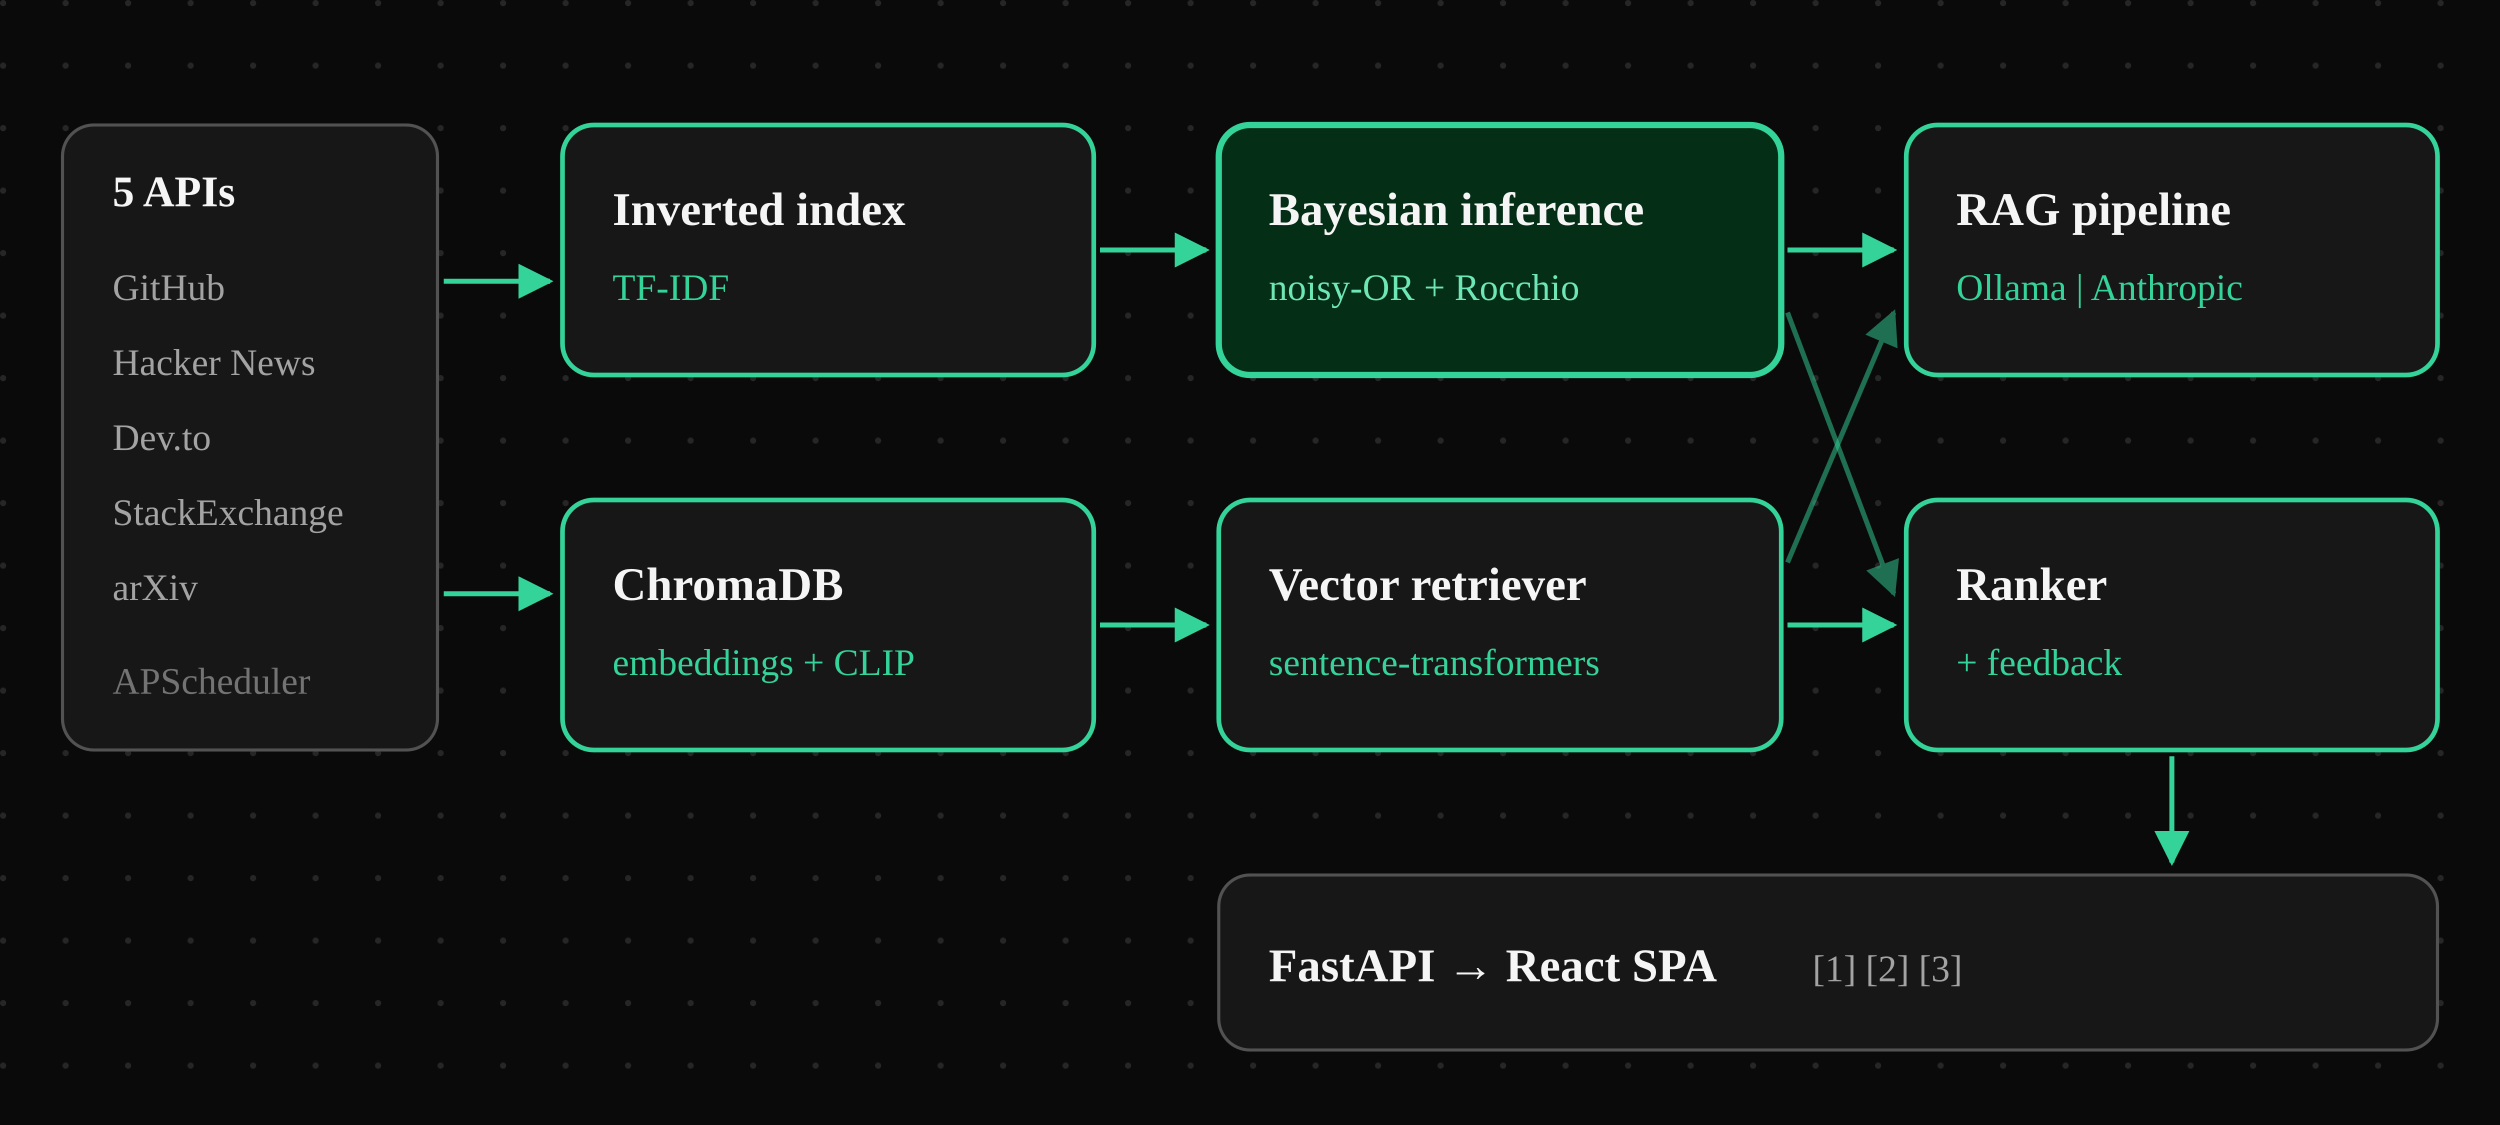
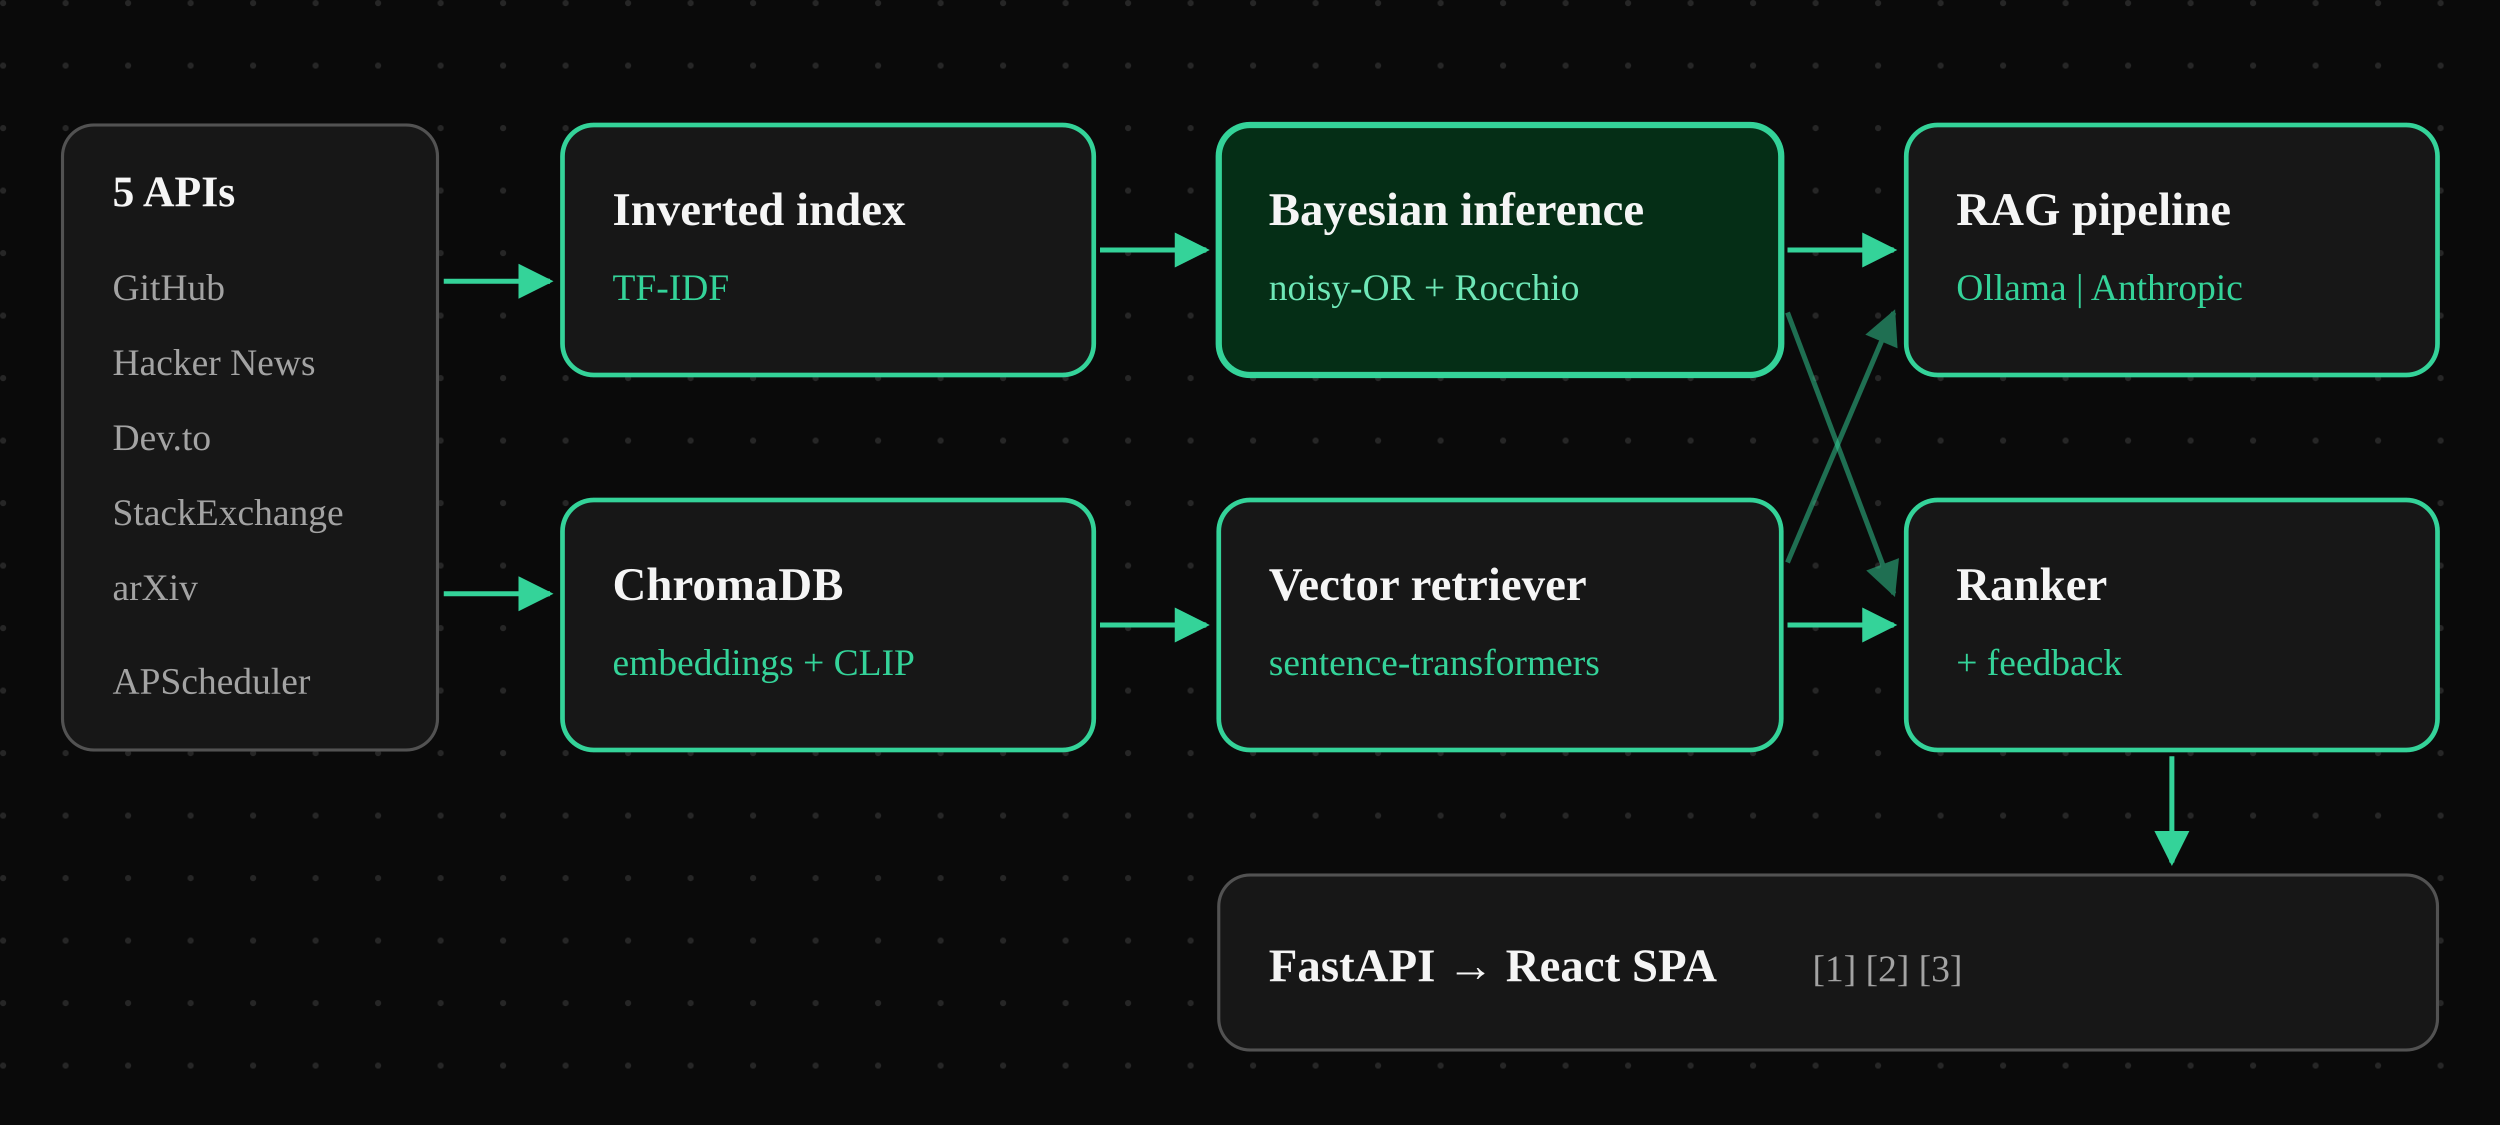
<svg xmlns="http://www.w3.org/2000/svg" viewBox="0 0 800 360">
  <defs>
    <marker id="tr-a" viewBox="0 0 10 10" refX="9" refY="5" markerWidth="7" markerHeight="7" orient="auto-start-reverse">
      <path d="M0 0L10 5L0 10z" fill="#34d399" />
    </marker>
    <pattern id="tr-dots" width="20" height="20" patternUnits="userSpaceOnUse">
      <circle cx="1" cy="1" r="1" fill="#262626" />
    </pattern>
  </defs>
  <rect width="800" height="360" fill="#0a0a0a" />
  <rect width="800" height="360" fill="url(#tr-dots)" />
  <g>
    <g class="mono" font-size="12" fill="#a3a3a3">
      <rect x="20" y="40" width="120" height="200" rx="10" fill="#171717" stroke="#525252" />
      <text x="36" y="66" fill="#f5f5f5" font-size="14" font-weight="700">5 APIs</text>
      <text x="36" y="96">GitHub</text>
      <text x="36" y="120">Hacker News</text>
      <text x="36" y="144">Dev.to</text>
      <text x="36" y="168">StackExchange</text>
      <text x="36" y="192">arXiv</text>
-       <text x="36" y="222" fill="#737373">APScheduler</text>
+       <text x="36" y="222" fill="#a3a3a3">APScheduler</text>
    </g>
    <g>
      <rect x="180" y="40" width="170" height="80" rx="10" fill="#171717" stroke="#34d399" stroke-width="1.5" />
      <text x="196" y="72" fill="#f5f5f5" font-size="15" font-weight="700">Inverted index</text>
      <text x="196" y="96" fill="#34d399" font-size="12" class="mono">TF-IDF</text>
      <rect x="180" y="160" width="170" height="80" rx="10" fill="#171717" stroke="#34d399" stroke-width="1.5" />
      <text x="196" y="192" fill="#f5f5f5" font-size="15" font-weight="700">ChromaDB</text>
      <text x="196" y="216" fill="#34d399" font-size="12" class="mono">embeddings + CLIP</text>
      <rect x="390" y="40" width="180" height="80" rx="10" fill="#052e16" stroke="#34d399" stroke-width="2" />
      <text x="406" y="72" fill="#f5f5f5" font-size="15" font-weight="700">Bayesian inference</text>
      <text x="406" y="96" fill="#6ee7b7" font-size="12" class="mono">noisy-OR + Rocchio</text>
      <rect x="390" y="160" width="180" height="80" rx="10" fill="#171717" stroke="#34d399" stroke-width="1.5" />
      <text x="406" y="192" fill="#f5f5f5" font-size="15" font-weight="700">Vector retriever</text>
      <text x="406" y="216" fill="#34d399" font-size="12" class="mono">sentence-transformers</text>
      <rect x="610" y="40" width="170" height="80" rx="10" fill="#171717" stroke="#34d399" stroke-width="1.5" />
      <text x="626" y="72" fill="#f5f5f5" font-size="15" font-weight="700">RAG pipeline</text>
      <text x="626" y="96" fill="#34d399" font-size="12" class="mono">Ollama | Anthropic</text>
      <rect x="610" y="160" width="170" height="80" rx="10" fill="#171717" stroke="#34d399" stroke-width="1.5" />
      <text x="626" y="192" fill="#f5f5f5" font-size="15" font-weight="700">Ranker</text>
      <text x="626" y="216" fill="#34d399" font-size="12" class="mono">+ feedback</text>
      <rect x="390" y="280" width="390" height="56" rx="10" fill="#171717" stroke="#525252" />
      <text x="406" y="314" fill="#f5f5f5" font-size="15" font-weight="700">FastAPI → React SPA</text>
      <text x="580" y="314" fill="#a3a3a3" font-size="12" class="mono">[1] [2] [3]</text>
    </g>
    <g stroke="#34d399" stroke-width="1.6" fill="none" marker-end="url(#tr-a)">
      <path d="M142 90H176" />
      <path d="M142 190H176" />
      <path d="M352 80H386" />
      <path d="M352 200H386" />
      <path d="M572 80H606" />
      <path d="M572 200H606" />
      <path d="M572 100L606 190" opacity=".5" />
      <path d="M572 180L606 100" opacity=".5" />
      <path d="M695 242V276" />
    </g>
  </g>
</svg>
